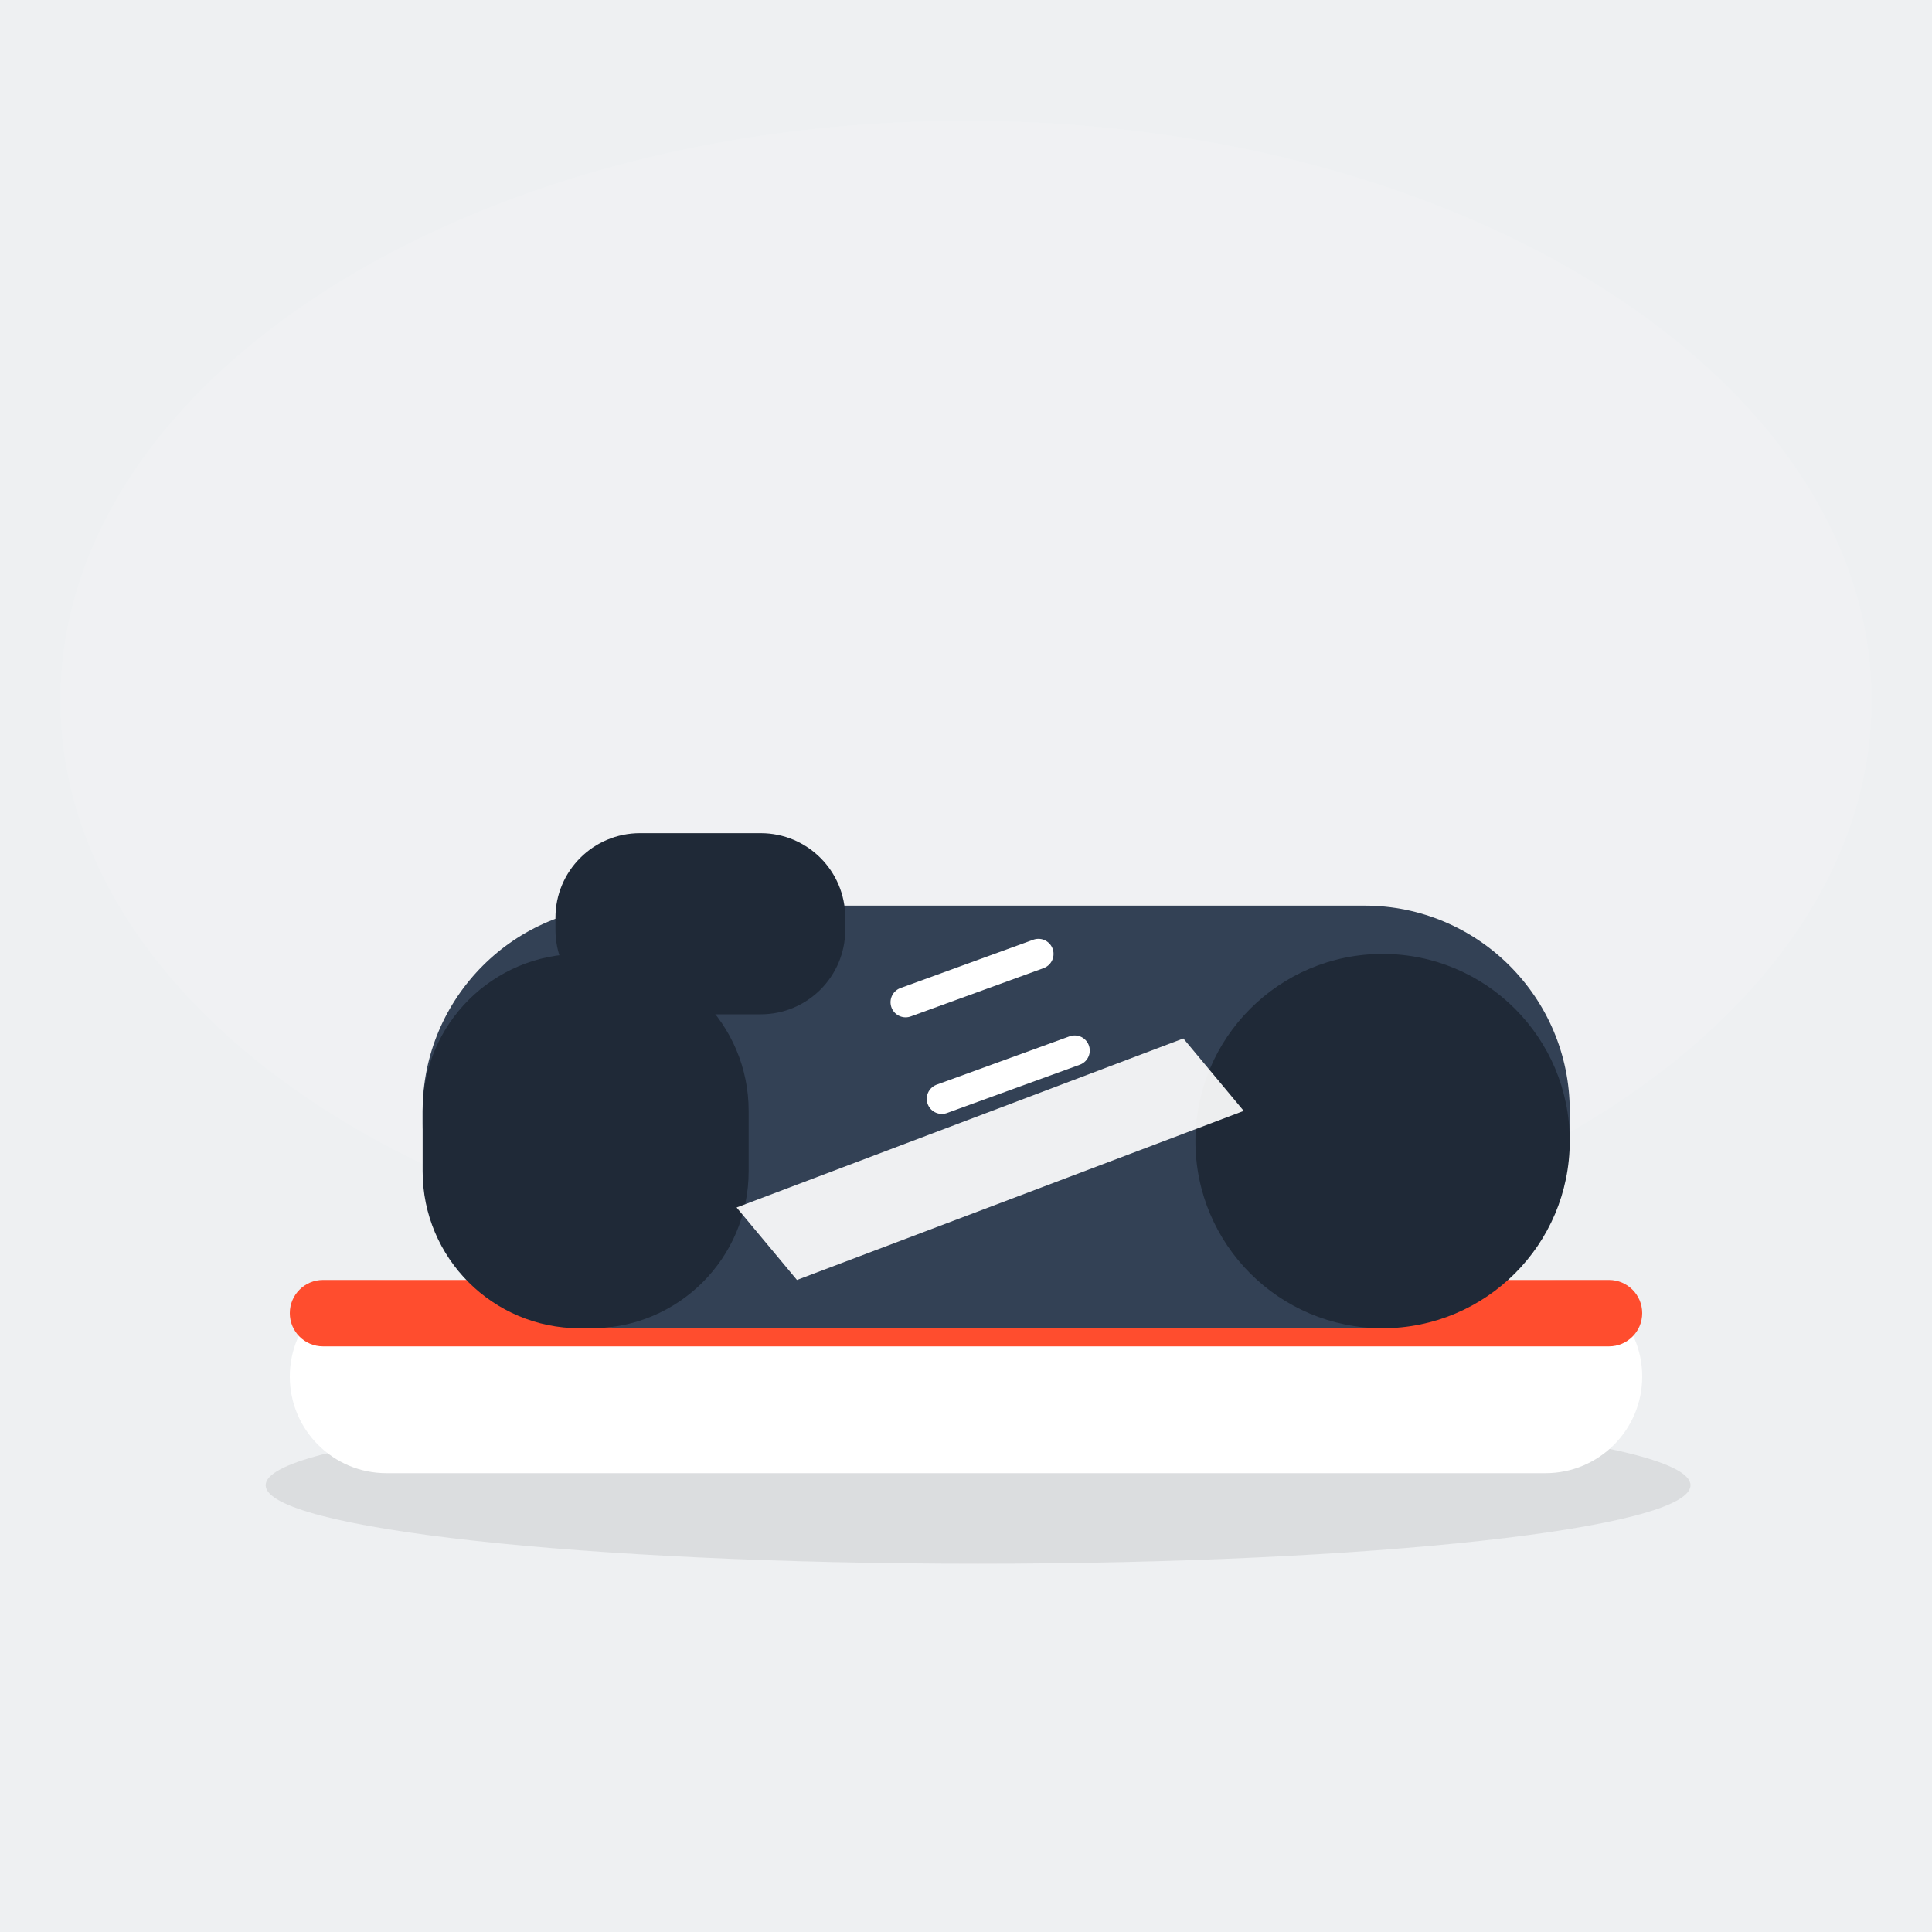
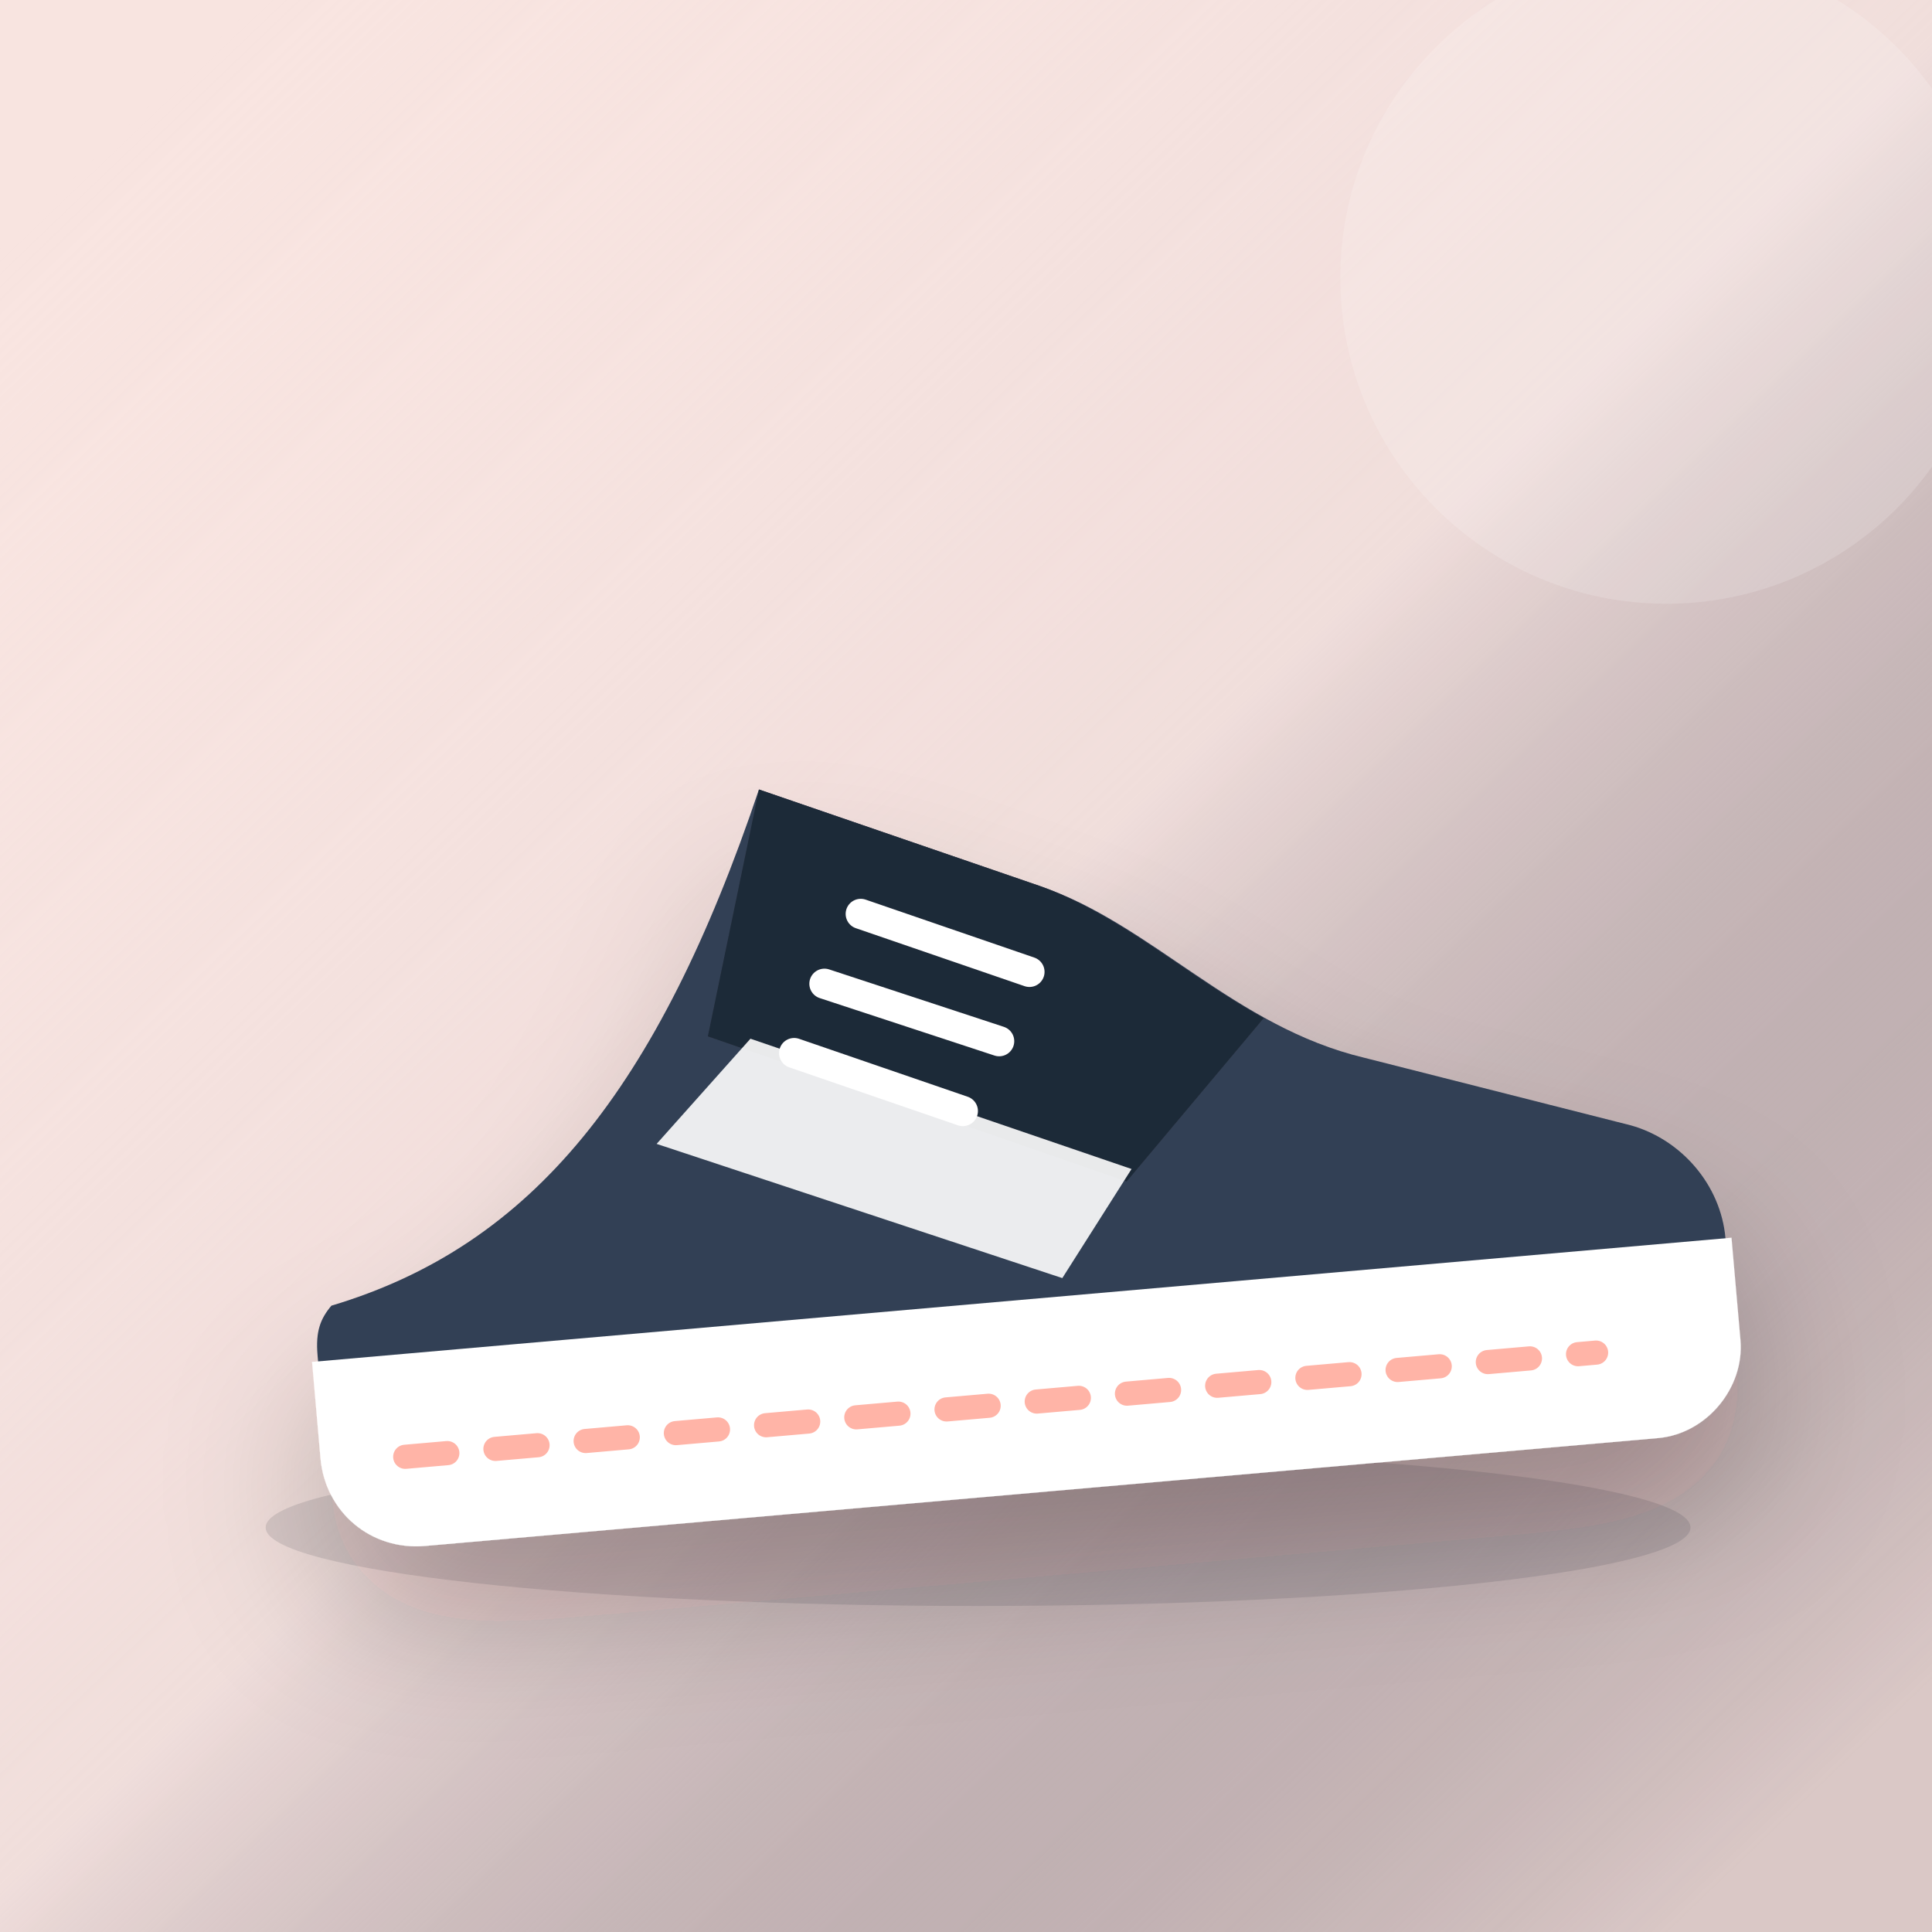
<svg xmlns="http://www.w3.org/2000/svg" viewBox="0 0 320 320" role="img" aria-label="Sneaker">
-   <rect width="320" height="320" fill="#eef0f2" />
-   <ellipse cx="160" cy="116" rx="150" ry="96" fill="#ffffff" opacity="0.10" />
-   <ellipse cx="162" cy="246" rx="118" ry="13" fill="#000000" opacity="0.08" />
-   <rect x="48" y="212" width="224" height="32" rx="16" fill="#ffffff" />
-   <rect x="48" y="212" width="224" height="11" rx="5.5" fill="#ff4d2e" />
-   <rect x="70" y="150" width="190" height="70" rx="34" fill="#334155" />
-   <rect x="198" y="158" width="62" height="62" rx="31" fill="#1f2937" />
-   <rect x="70" y="158" width="54" height="62" rx="26" fill="#1f2937" />
-   <rect x="92" y="138" width="48" height="30" rx="14" fill="#1f2937" />
-   <path d="M122 200 L196 172 L206 184 L132 212 Z" fill="#ffffff" opacity="0.92" />
-   <g stroke="#ffffff" stroke-width="5" stroke-linecap="round">
-     <line x1="150" y1="166" x2="172" y2="158" />
-     <line x1="156" y1="182" x2="178" y2="174" />
+   <defs>
+     <linearGradient id="stage" x1="24" y1="18" x2="296" y2="302" gradientUnits="userSpaceOnUse">
+       <stop stop-color="#ffffff" stop-opacity="0.48" />
+       <stop offset="0.5" stop-color="#eef0f2" />
+       <stop offset="1" stop-color="#334155" stop-opacity="0.14" />
+     </linearGradient>
+     <radialGradient id="glow" cx="0" cy="0" r="1" gradientTransform="translate(86 58) rotate(48) scale(196)">
+       <stop stop-color="#ff4d2e" stop-opacity="0.24" />
+       <stop offset="1" stop-color="#ff4d2e" stop-opacity="0" />
+     </radialGradient>
+     <filter id="shadow" x="-30%" y="-30%" width="160%" height="180%">
+       <feDropShadow dx="0" dy="14" stdDeviation="12" flood-color="#1c120c" flood-opacity="0.22" />
+     </filter>
+   </defs>
+   <rect width="320" height="320" fill="url(#stage)" />
+   <rect width="320" height="320" fill="url(#glow)" />
+   <circle cx="276" cy="46" r="54" fill="#ffffff" opacity="0.16" />
+   <ellipse cx="162" cy="253" rx="118" ry="13" fill="#111827" opacity="0.12" />
+   <g filter="url(#shadow)" transform="rotate(-5 160 190)">
+     <path d="M53 207c34-7 57-31 78-79l45 20c18 8 30 26 51 33l43 15c8 3 14 11 14 20v9H50v-10c0-4 1-6 3-8Z" fill="#334155" />
+     <path d="M131 128l45 20c13 6 23 17 35 25l-25 25-67-30 12-40Z" fill="#1f2937" />
+     <path d="m126 169 61 27-13 17-65-28 17-16Z" fill="#ffffff" opacity="0.9" />
+     <g stroke="#ffffff" stroke-width="5" stroke-linecap="round">
+       <path d="m146 150 27 12" />
+       <path d="m139 161 28 12" />
+       <path d="m133 172 27 12" />
+     </g>
+     <path d="M49 216h236v17c0 8-7 15-15 15H65c-9 0-16-7-16-16v-16Z" fill="#fff" />
+     <path d="M63 233h198" stroke="#ff4d2e" stroke-opacity="0.42" stroke-width="4" stroke-linecap="round" stroke-dasharray="7 8" />
  </g>
</svg>
